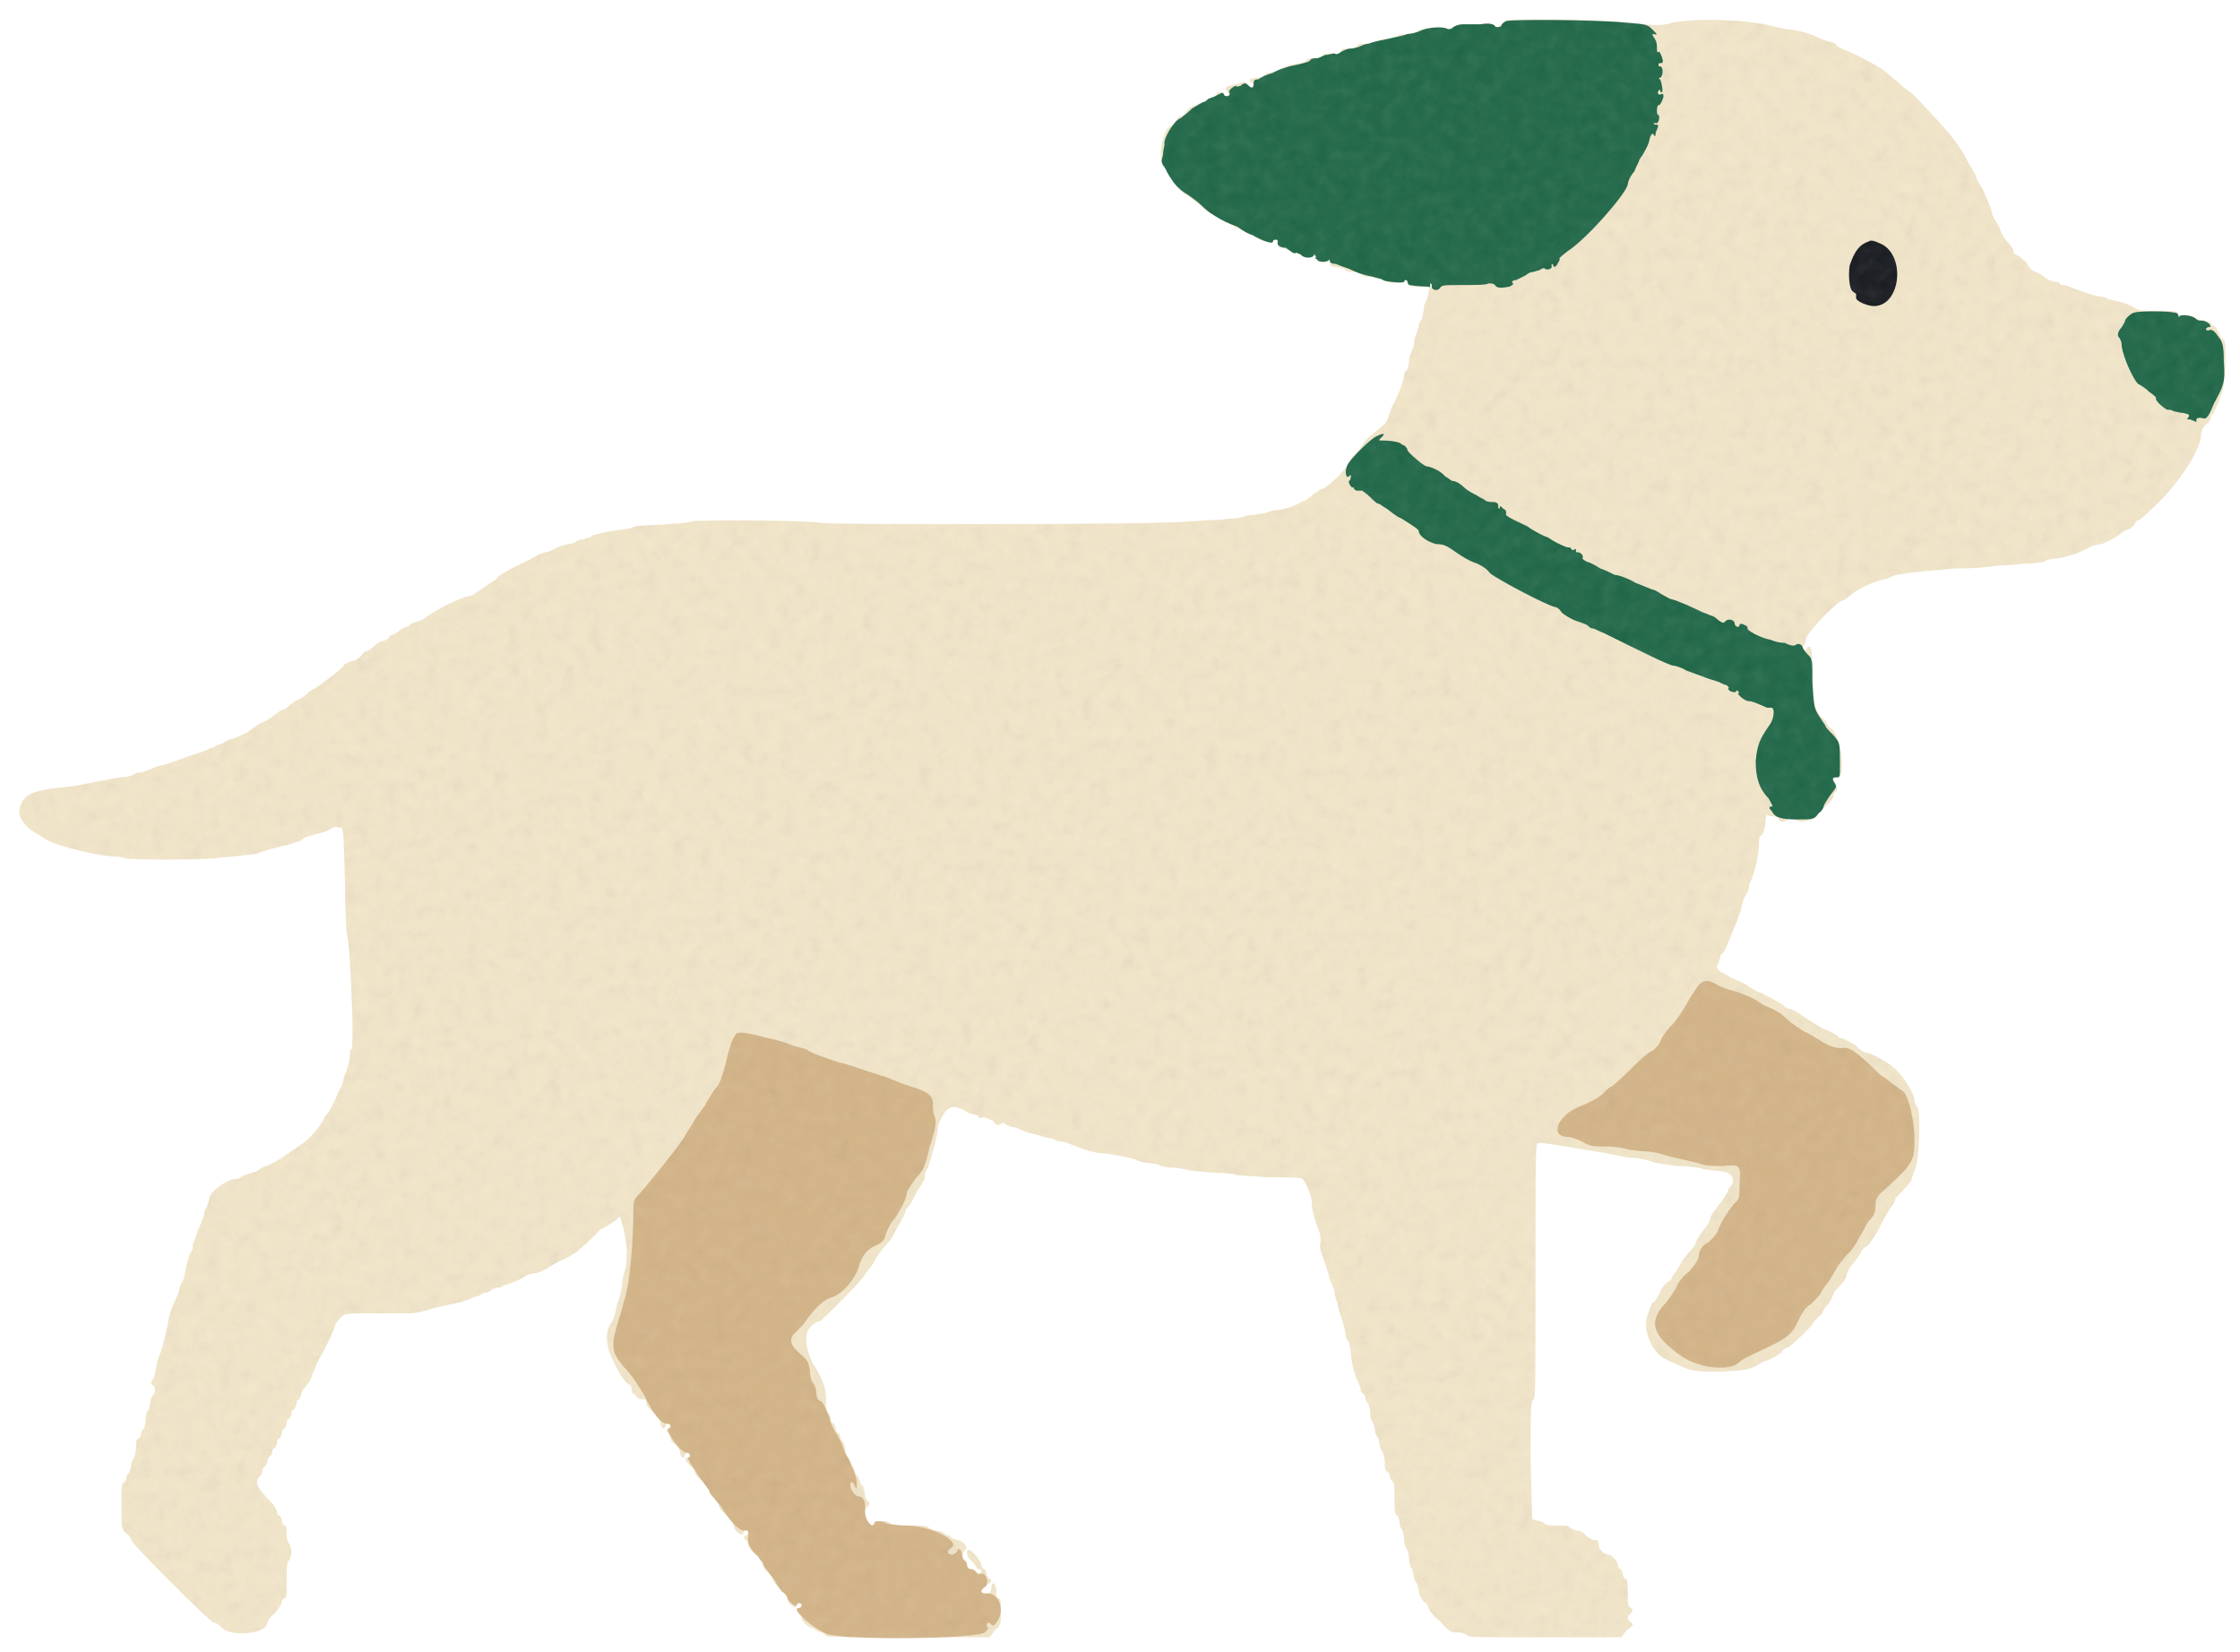
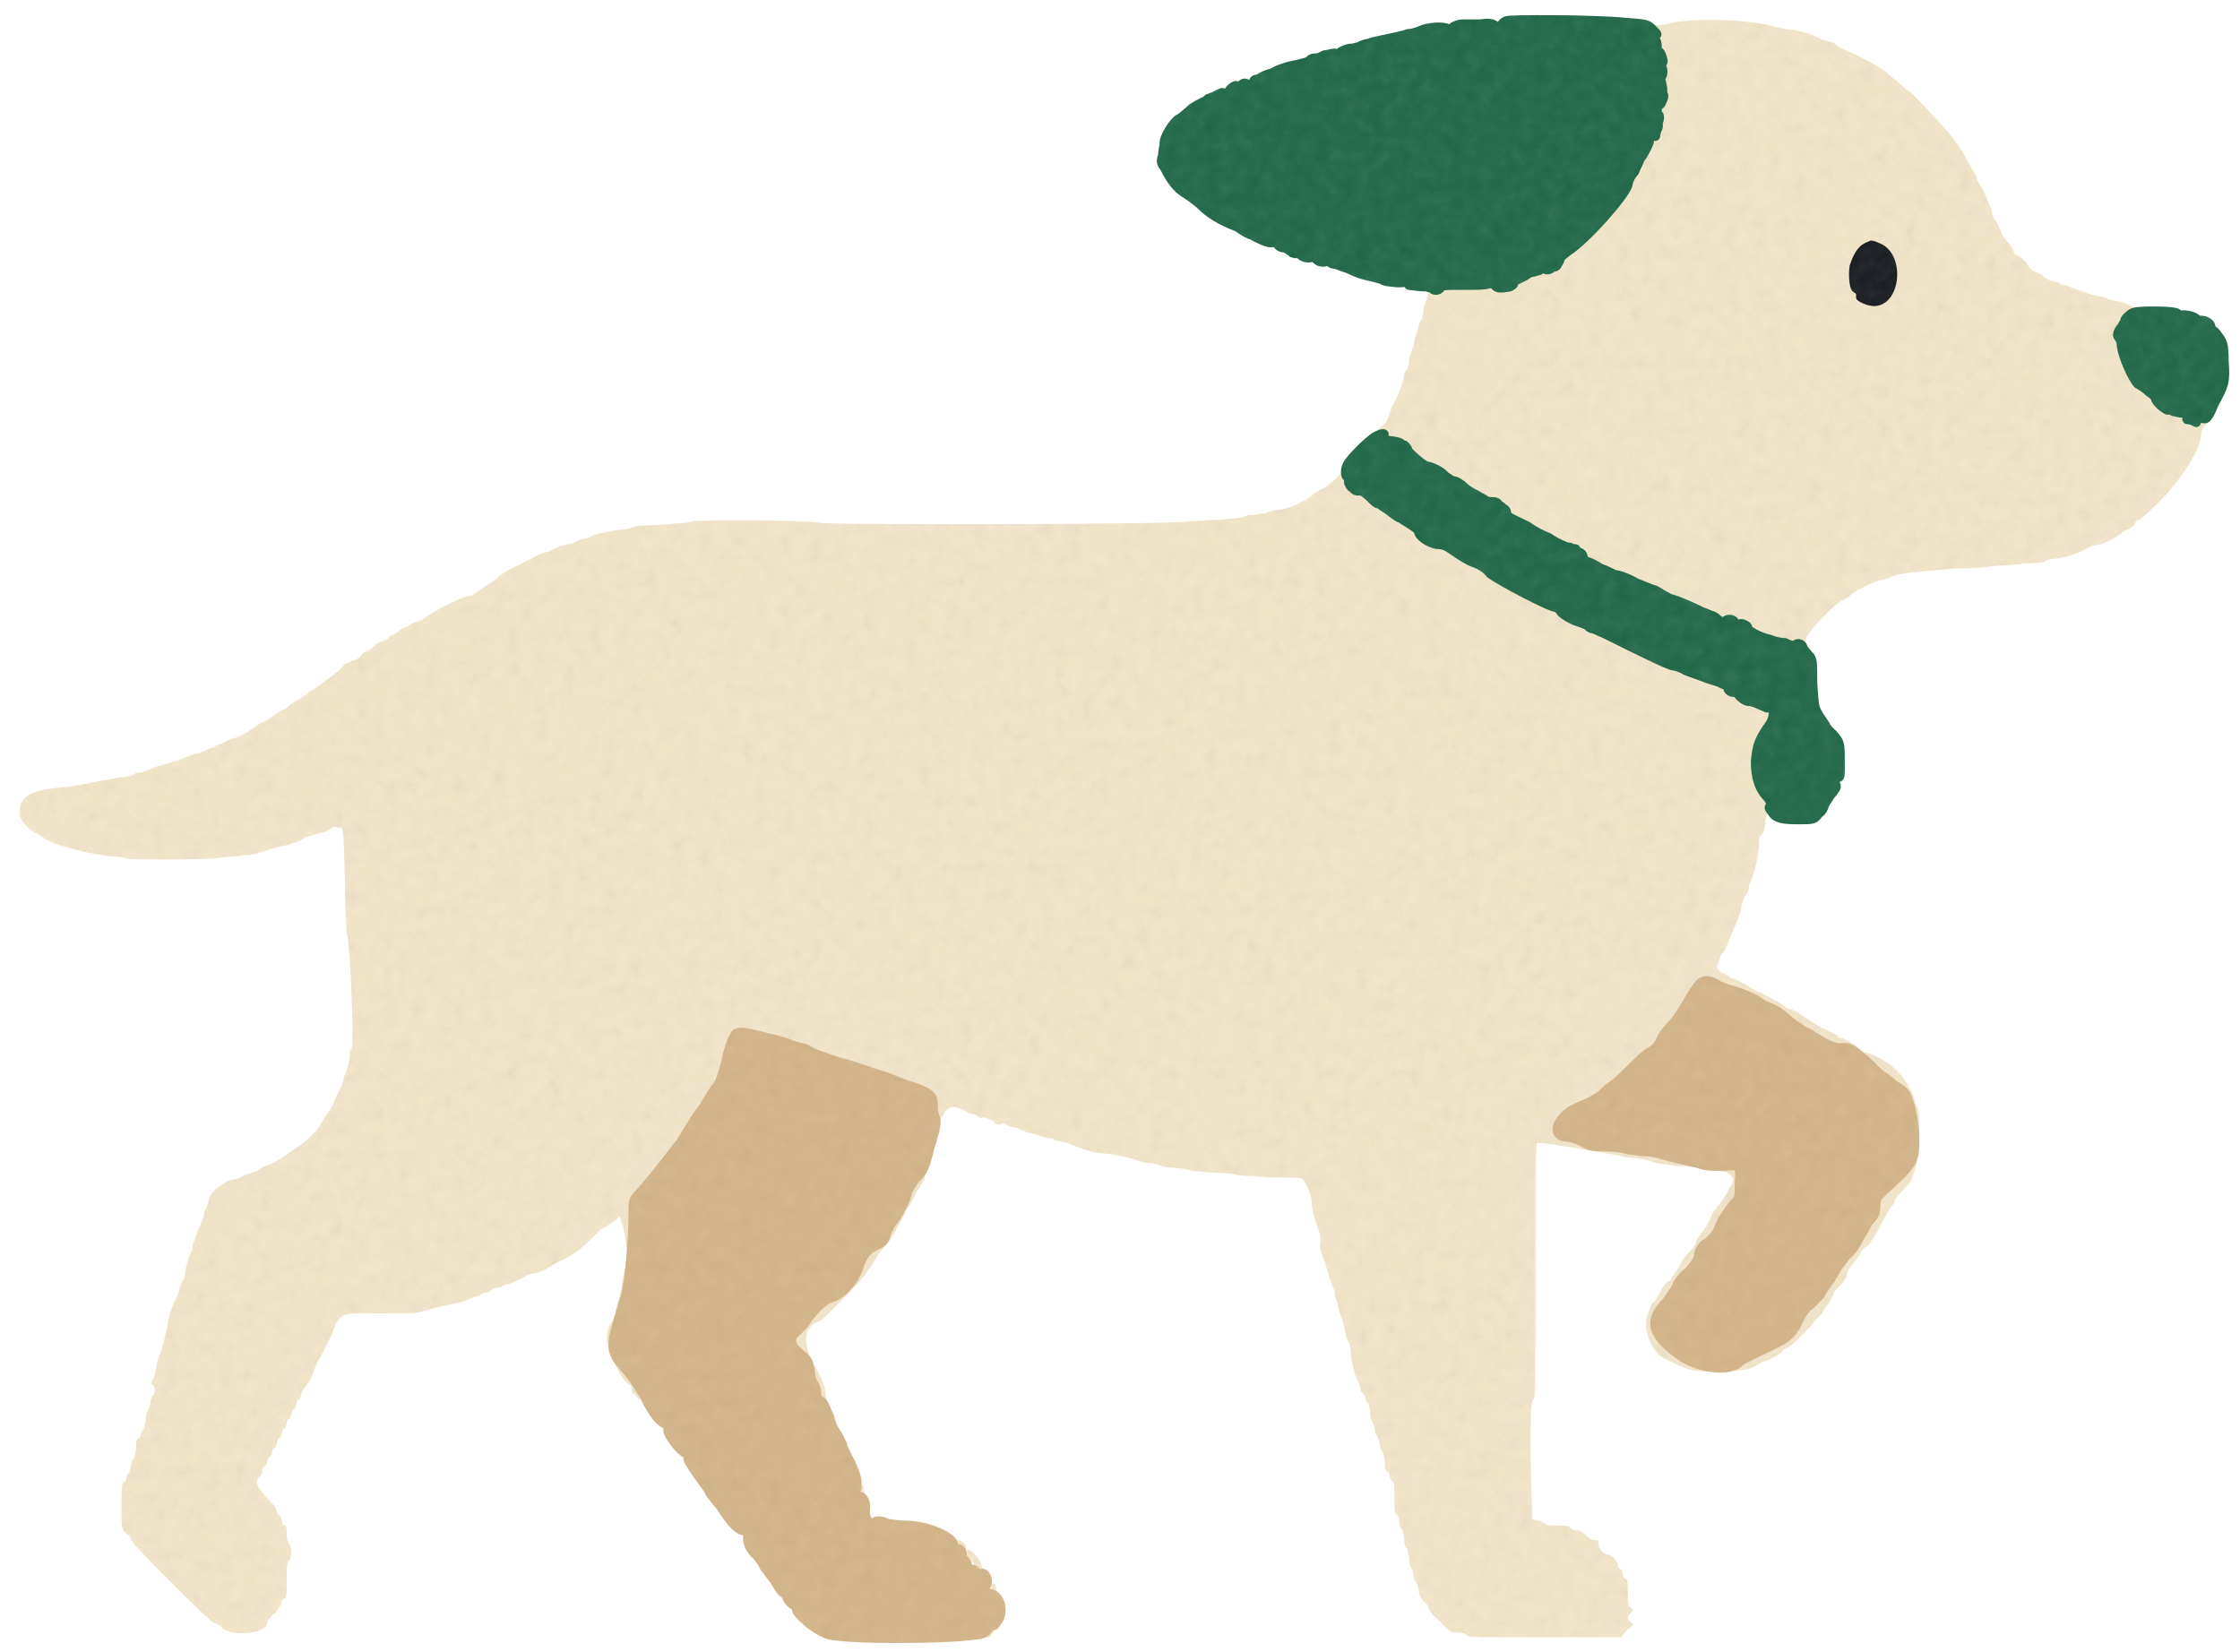
<svg xmlns="http://www.w3.org/2000/svg" viewBox="0 0 461 340" role="img" aria-hidden="true">
  <defs>
    <filter id="g-dh">
      <feTurbulence type="fractalNoise" baseFrequency="0.355" numOctaves="4" result="n" />
      <feColorMatrix in="n" type="saturate" values="0" />
      <feComponentTransfer>
        <feFuncA type="linear" slope="0.18" />
      </feComponentTransfer>
      <feComposite in2="SourceGraphic" operator="in" />
    </filter>
    <g id="dh">
      <path fill="#f2e6c9" transform="scale(0.333333) translate(0,1020) scale(1,-1)" d="M928 1006 c-3 -3 -5 -4 -5 -2 -1 1 -3 2 -9 1 -4 0 -9 0 -11 0 -2 0 -5 -1 -6 -2 -1 -1 -2 -1 -3 -1 -3 2 -16 1 -18 -1 -1 -1 -3 -2 -7 -2 -2 0 -5 0 -6 -1 0 -1 -4 -1 -7 -2 -3 0 -6 -1 -7 -2 -1 0 -3 -1 -6 -1 -3 0 -4 0 -5 -1 0 -2 -2 -2 -5 -2 -4 0 -5 0 -5 -2 -1 -1 -2 -2 -5 -1 -3 0 -5 0 -6 -1 -1 -1 -3 -2 -5 -2 -2 0 -4 0 -5 -1 -1 -1 -3 -2 -5 -2 -5 -1 -10 -2 -14 -5 -2 0 -4 -1 -5 -1 -1 0 -2 -1 -2 -1 -1 -1 -2 -2 -5 -2 -4 0 -6 -2 -3 -3 1 -1 1 -2 1 -3 -1 0 -2 0 -3 1 -1 3 -4 3 -7 1 -2 0 -4 -1 -5 -1 -2 0 -3 -2 -1 -4 1 -1 1 -1 0 -2 -1 -1 -1 -1 -2 0 0 2 -4 3 -5 1 0 -1 -1 -2 -2 -2 -1 0 -2 -1 -3 -1 -1 -1 -2 -2 -3 -2 -1 0 -2 -1 -3 -1 -1 -1 -2 -2 -2 -1 -1 0 -3 -1 -5 -3 -1 -2 -3 -4 -5 -4 -1 -1 -2 -2 -3 -4 0 -1 -1 -2 -2 -2 -5 0 -9 -23 -4 -24 0 -1 1 -2 1 -3 0 -2 10 -15 12 -15 1 0 4 -3 8 -6 3 -3 7 -6 7 -6 1 0 4 -1 6 -3 2 -2 5 -3 5 -3 1 0 2 -1 3 -1 1 -1 2 -2 3 -2 1 0 2 -1 3 -1 1 -1 2 -2 4 -2 1 0 2 0 2 -1 2 -3 13 -6 13 -4 0 1 1 1 1 1 1 0 2 -1 2 -2 0 -2 0 -3 2 -3 1 0 4 -1 5 -2 2 -1 4 -2 4 -1 1 0 2 -1 3 -1 1 -2 6 -2 8 -1 0 1 1 1 1 1 0 -1 0 -1 1 -2 0 -1 0 -1 0 -2 0 -1 6 -1 7 0 0 1 1 1 1 -1 0 -2 1 -3 5 -3 2 0 4 -1 5 -2 0 0 2 -1 4 -1 3 0 5 -1 6 -2 1 -1 4 -1 6 -1 2 -1 5 -1 7 -2 2 -2 11 -2 13 -1 1 2 2 1 2 -1 1 -3 12 -3 13 0 1 0 1 1 2 0 1 0 1 -1 0 -2 -1 0 -2 -2 -2 -3 0 -1 -1 -4 -1 -5 -1 -1 -2 -4 -2 -6 0 -2 -1 -4 -1 -6 -1 -1 -2 -3 -2 -4 0 -1 -1 -3 -1 -4 -1 -2 -2 -5 -2 -8 -1 -3 -2 -5 -2 -6 -1 0 -1 -2 -1 -4 0 -2 -1 -4 -1 -5 -1 -1 -2 -2 -2 -3 0 -4 -4 -14 -8 -21 0 -1 -1 -3 -2 -6 -1 -3 -2 -4 -6 -7 -2 -2 -6 -5 -8 -7 -1 -2 -4 -6 -6 -8 -2 -2 -4 -4 -4 -5 0 -3 -14 -17 -17 -17 -1 0 -3 -2 -5 -3 -2 -2 -5 -4 -5 -4 -1 0 -2 -1 -3 -1 -2 -2 -11 -5 -15 -5 -2 0 -5 -1 -7 -2 -3 0 -6 -1 -7 -1 -2 0 -4 0 -6 -1 -1 -1 -8 -1 -15 -2 -7 0 -16 -1 -20 -1 -10 -2 -212 -2 -225 -1 -10 2 -79 2 -81 1 -1 -1 -9 -1 -18 -2 -8 0 -16 -1 -17 -1 -2 -1 -5 -2 -8 -2 -9 -1 -17 -3 -19 -4 0 -1 -2 -1 -5 -2 -2 0 -4 -1 -5 -2 -1 0 -2 -1 -4 -1 -1 0 -4 -1 -7 -2 -3 -2 -6 -3 -7 -3 -1 0 -6 -2 -9 -4 -4 -2 -10 -5 -14 -7 -3 -2 -7 -4 -7 -5 -1 -1 -4 -3 -6 -4 -2 -2 -6 -4 -7 -5 -1 -1 -3 -2 -4 -2 -4 0 -24 -10 -28 -14 -2 -1 -4 -2 -5 -2 -1 0 -2 -1 -3 -1 -1 -1 -2 -2 -3 -2 0 0 -3 -1 -4 -2 -2 -2 -4 -3 -5 -3 0 0 -2 -1 -2 -2 -1 -1 -3 -2 -4 -2 -1 0 -3 -1 -5 -3 -2 -2 -4 -3 -4 -3 -1 0 -3 -1 -4 -3 -2 -2 -4 -3 -5 -3 -1 0 -3 -1 -5 -2 -3 -4 -10 -9 -13 -11 -1 -1 -5 -4 -9 -6 -3 -3 -6 -5 -7 -5 0 0 -2 -1 -3 -2 -2 -1 -4 -3 -5 -4 -2 0 -5 -2 -7 -4 -3 -2 -6 -4 -7 -4 -2 -1 -5 -3 -9 -6 -4 -2 -8 -4 -9 -4 -1 0 -3 -1 -5 -2 -1 -1 -4 -2 -5 -2 -1 -1 -3 -2 -4 -2 -2 -1 -4 -2 -5 -2 -2 -1 -5 -2 -6 -2 -5 -2 -19 -7 -21 -7 -1 0 -3 -1 -5 -2 -3 -1 -5 -2 -6 -2 -1 0 -3 0 -4 -1 -1 -1 -5 -2 -9 -2 -4 -1 -12 -2 -16 -3 -5 -1 -14 -3 -18 -3 -21 -2 -27 -5 -28 -15 -1 -3 4 -10 8 -12 1 -1 3 -2 5 -3 5 -4 11 -6 27 -10 10 -2 16 -3 21 -3 2 0 4 -1 5 -1 0 -1 43 -1 55 0 5 1 13 1 18 2 4 0 9 1 10 2 1 0 4 1 7 2 2 0 6 2 9 2 3 1 5 2 6 2 1 0 2 1 3 1 1 2 6 3 13 5 1 0 3 1 5 2 1 1 3 2 5 1 3 0 3 3 4 -34 0 -18 1 -30 1 -31 2 -2 5 -70 3 -72 -1 0 -1 -2 -1 -4 0 -3 -1 -6 -2 -9 -1 -2 -2 -5 -2 -6 0 -1 -1 -4 -3 -7 -1 -3 -3 -7 -4 -9 -1 -2 -3 -5 -4 -6 -1 -2 -2 -4 -3 -5 -1 -3 -11 -13 -14 -14 -1 -1 -6 -4 -10 -7 -5 -3 -9 -5 -10 -5 0 0 -3 -1 -5 -3 -3 -1 -6 -2 -6 -2 -1 0 -2 -1 -3 -1 -1 -1 -3 -2 -4 -2 -6 0 -17 -8 -17 -13 0 -1 -1 -2 -1 -4 -1 -1 -2 -3 -2 -5 0 -1 -2 -6 -4 -10 -1 -4 -3 -8 -3 -9 0 -2 0 -3 -1 -4 -1 -1 -3 -8 -4 -14 0 -2 -1 -4 -2 -5 0 -1 -1 -2 -1 -3 0 -1 -1 -3 -1 -4 -4 -8 -5 -12 -6 -16 -2 -12 -5 -21 -7 -26 0 -2 -1 -4 -1 -6 0 -1 -1 -3 -1 -4 -2 -2 -2 -4 -1 -4 2 -1 2 -4 1 -6 -1 -1 -2 -3 -2 -4 0 -2 -1 -4 -1 -5 -1 -1 -2 -3 -2 -6 0 -3 -1 -5 -1 -6 -1 -1 -2 -2 -2 -4 0 -1 -1 -2 -1 -2 -2 -1 -2 -2 -2 -6 0 -3 -1 -5 -1 -6 -1 -1 -2 -3 -2 -5 0 -1 -1 -3 -1 -4 -1 -1 -2 -2 -2 -4 0 -1 -1 -2 -1 -2 -2 -1 -2 -3 -2 -15 0 -14 0 -14 3 -17 2 -1 3 -3 3 -4 0 -2 49 -51 51 -51 1 0 3 -1 5 -3 5 -6 28 -4 28 3 0 1 2 4 5 6 2 3 4 5 4 7 0 1 1 2 2 2 1 1 1 3 1 12 0 8 0 11 2 12 0 1 1 3 1 5 0 1 -1 3 -1 4 -1 1 -2 3 -2 6 0 4 0 5 -1 6 -1 0 -2 1 -2 3 0 1 -1 2 -1 3 -1 0 -2 1 -2 2 0 2 -2 5 -6 9 -6 6 -8 10 -5 13 1 1 2 2 2 4 0 1 1 2 1 2 1 1 2 2 2 3 0 2 1 3 1 3 1 1 2 2 2 3 0 2 1 3 2 3 0 1 1 2 1 3 0 2 1 3 2 3 0 1 1 2 1 3 0 2 1 3 2 3 0 1 1 2 1 3 0 2 1 3 2 3 0 1 1 2 1 3 0 2 1 3 2 3 0 1 1 2 1 3 0 2 1 3 2 3 0 1 1 2 1 3 0 1 1 3 2 4 3 4 4 5 4 6 0 0 2 5 4 10 7 12 11 22 11 23 0 0 1 2 3 4 3 3 3 3 20 3 9 0 19 0 22 0 4 0 9 1 15 3 4 1 13 3 18 4 5 2 10 4 11 4 1 1 3 2 5 2 1 0 2 1 3 2 1 0 2 1 4 1 1 0 2 0 2 1 1 0 2 1 4 1 2 1 6 2 12 6 1 0 4 1 6 1 2 1 5 2 6 3 2 1 5 3 7 4 8 3 14 8 21 15 3 3 5 5 5 5 1 0 7 4 10 6 1 2 2 2 2 1 3 -9 3 -13 4 -19 0 -5 0 -10 -1 -13 -1 -2 -2 -8 -2 -11 -1 -4 -2 -9 -3 -10 0 -2 -1 -4 -1 -5 0 -1 -1 -4 -2 -6 -5 -6 -4 -16 1 -25 4 -9 8 -14 10 -14 0 0 1 -1 1 -3 0 -2 1 -3 2 -3 0 0 1 -1 1 -1 0 -1 1 -2 3 -2 2 0 3 0 3 -2 0 -2 2 -4 5 -7 3 -3 4 -5 4 -7 0 -1 1 -2 2 -2 0 0 1 1 1 2 0 0 1 1 2 1 0 0 1 -1 1 -1 0 -1 -1 -2 -1 -2 -2 0 -2 -3 0 -3 0 -1 1 -2 1 -3 0 -1 1 -3 3 -4 2 -2 3 -4 3 -5 0 -2 1 -3 2 -3 0 0 1 1 1 2 0 0 1 1 2 1 0 0 1 -1 1 -1 0 -1 -1 -2 -1 -2 -3 0 -2 -2 1 -5 2 -1 3 -3 3 -4 0 -1 2 -4 5 -6 2 -2 4 -5 4 -6 0 -1 1 -3 3 -4 2 -2 3 -4 3 -5 0 -1 2 -4 5 -6 2 -2 4 -5 4 -6 0 -3 6 -8 6 -4 0 0 1 1 2 1 0 0 1 -1 1 -1 0 -1 -1 -2 -1 -2 -2 0 -2 -3 0 -3 0 -1 1 -2 1 -3 0 -1 2 -4 5 -6 2 -2 4 -5 4 -6 0 -1 1 -3 3 -5 2 -1 3 -3 3 -4 0 -1 2 -4 5 -6 2 -2 4 -5 4 -6 0 -3 6 -8 6 -4 0 0 1 1 2 1 0 0 1 -1 1 -1 0 -1 -1 -2 -1 -2 -1 0 -2 -1 -2 -1 0 -1 1 -2 2 -2 0 -1 1 -2 1 -3 0 -2 4 -6 6 -6 1 0 2 -1 3 -2 1 0 2 -1 3 -1 1 0 2 -1 3 -2 1 -1 8 -1 51 -1 l50 0 3 4 c4 4 4 4 4 11 0 6 0 8 -1 9 -2 0 -2 2 -2 5 0 5 -3 6 -3 1 0 -2 -1 -3 -3 -3 -4 0 -4 2 0 5 3 2 4 3 2 4 -1 1 -2 2 -2 3 0 2 -1 3 -1 3 -1 0 -2 1 -2 2 0 3 -6 10 -8 10 -2 0 -1 -5 2 -7 2 -2 3 -4 3 -4 0 -1 1 -1 2 -1 0 0 1 -1 1 -1 0 -2 -3 -2 -3 -1 -1 1 -2 2 -3 2 -2 0 -3 1 -3 3 0 1 -1 2 -2 3 -1 0 -1 5 1 6 2 1 -1 6 -5 6 -1 0 -2 1 -3 1 -1 1 -2 2 -3 2 -1 0 -2 1 -3 2 -1 0 -3 1 -5 1 -1 0 -3 1 -4 2 -1 1 -4 1 -12 1 -8 0 -11 0 -12 2 -2 1 -8 1 -9 0 0 -3 -2 -2 -4 0 -2 2 -3 9 0 10 0 0 1 1 1 2 0 0 -1 1 -1 1 -1 1 -2 2 -2 4 0 2 -1 4 -1 5 -1 1 -2 2 -2 3 0 1 -1 2 -1 3 -1 1 -2 2 -2 3 0 1 -1 2 -1 3 -1 0 -2 1 -2 3 0 1 -1 2 -1 3 -1 0 -2 2 -2 4 0 2 -1 4 -1 5 -1 1 -2 2 -2 3 0 1 -1 2 -1 3 -1 0 -2 1 -2 3 0 1 -1 2 -1 3 -1 0 -2 1 -2 2 0 2 -1 3 -1 4 -2 1 -2 3 -2 9 0 7 -2 12 -8 22 -3 5 -5 13 -4 18 0 3 5 8 8 8 1 0 28 27 28 29 0 0 2 3 4 5 1 2 3 5 3 5 0 1 2 3 4 6 4 4 6 7 9 13 4 7 5 9 5 10 0 1 1 2 2 3 1 1 3 5 5 9 2 3 4 6 4 7 1 0 1 1 1 3 0 2 1 4 2 5 1 3 6 20 6 24 0 1 1 5 3 8 3 6 7 7 14 3 1 -1 4 -2 5 -2 1 0 2 -1 3 -1 0 -1 1 -2 3 -1 2 0 3 -1 6 -2 2 -3 3 -3 5 -2 1 1 2 1 4 -1 1 0 2 -1 4 -1 1 0 3 -1 5 -2 2 -1 6 -2 10 -3 3 -1 7 -2 9 -2 1 -1 4 -2 6 -2 1 0 4 -1 6 -2 10 -4 12 -4 16 -5 7 0 20 -3 23 -4 2 -1 5 -2 7 -2 2 0 5 -1 7 -1 1 -1 5 -2 9 -2 3 0 7 -1 8 -1 1 -1 8 -1 15 -2 8 0 14 -1 15 -1 0 -1 10 -1 21 -2 11 0 21 0 21 -1 2 -1 6 -11 6 -15 0 -4 1 -8 5 -19 0 -3 1 -5 0 -6 0 -1 0 -4 1 -6 1 -3 3 -8 4 -12 1 -4 3 -9 4 -11 0 -3 1 -6 2 -8 0 -3 2 -8 3 -11 1 -4 2 -8 2 -9 0 -1 1 -3 2 -4 0 -1 1 -3 1 -6 0 -5 3 -17 5 -19 0 -1 1 -2 1 -4 0 -1 1 -2 2 -3 0 0 1 -1 1 -2 0 -2 1 -3 2 -4 0 -1 1 -3 1 -6 0 -3 1 -5 2 -6 0 -1 1 -3 1 -5 0 -1 1 -3 2 -4 0 -1 1 -3 1 -5 0 -1 1 -3 2 -4 0 -1 1 -3 1 -6 0 -4 0 -5 2 -6 0 0 1 -1 1 -2 0 -2 1 -3 2 -4 1 -1 1 -4 1 -11 0 -7 0 -9 2 -10 0 0 1 -2 1 -4 0 -2 1 -4 2 -5 0 -1 1 -3 1 -6 0 -3 1 -5 2 -6 0 -1 1 -3 1 -6 0 -3 1 -5 2 -6 0 -1 1 -3 1 -5 0 -1 1 -3 2 -4 0 -1 1 -3 1 -4 0 -3 1 -4 3 -7 2 -1 3 -3 3 -4 0 -1 3 -5 7 -8 6 -7 7 -7 11 -7 3 0 5 -1 6 -2 1 -1 8 -1 48 -1 l47 0 3 4 c4 3 5 4 3 5 -1 1 -2 2 -2 3 0 1 1 2 2 3 0 0 1 1 1 2 0 0 -1 1 -1 1 -2 1 -2 3 -2 9 0 6 0 8 -1 9 -1 0 -2 1 -2 3 0 1 -1 2 -1 3 -1 0 -2 1 -2 2 0 3 -4 7 -6 7 -3 0 -6 4 -6 6 0 2 0 3 -2 3 -2 0 -4 1 -6 3 -2 2 -3 3 -6 3 -1 0 -3 1 -4 2 -1 1 -3 1 -7 1 -5 0 -7 0 -8 1 -1 1 -3 2 -5 2 l-3 1 -1 36 c0 32 0 37 2 38 1 2 1 11 1 80 0 48 0 78 1 78 1 1 12 -1 42 -6 6 -1 13 -3 17 -3 4 0 8 -1 11 -2 2 -1 9 -2 16 -3 7 0 15 -1 17 -2 2 0 6 -1 8 -1 8 0 12 -4 9 -9 -1 -1 -2 -2 -2 -3 0 -1 -4 -7 -8 -12 -2 -2 -3 -5 -3 -5 0 -1 -1 -3 -3 -6 -4 -5 -5 -7 -6 -9 0 -2 -2 -4 -3 -5 -2 -2 -4 -5 -5 -6 -1 -2 -3 -5 -4 -7 -2 -2 -3 -4 -3 -5 0 0 -1 -1 -3 -2 -1 -1 -3 -3 -4 -6 -2 -3 -3 -6 -4 -6 -1 0 -2 -3 -3 -6 -3 -7 -2 -13 2 -21 4 -6 5 -7 14 -11 11 -5 12 -5 29 -5 15 1 16 1 22 4 1 1 2 1 3 2 7 2 9 4 12 6 1 2 3 3 4 3 1 0 16 14 16 16 0 0 1 1 2 2 1 1 2 2 3 3 0 1 2 4 4 6 1 2 3 5 3 6 0 1 2 3 4 5 2 2 4 5 4 6 0 1 1 3 2 5 4 5 7 9 7 10 0 0 1 2 3 3 2 1 5 6 8 11 2 5 6 11 7 13 2 2 3 4 3 5 0 1 2 3 5 6 3 3 5 6 5 6 0 1 1 3 2 6 3 6 4 35 2 39 -1 1 -2 3 -2 5 0 3 -7 15 -12 19 -4 4 -15 10 -18 10 -1 0 -4 2 -7 5 -4 2 -7 4 -8 4 -1 0 -2 0 -2 1 -1 1 -3 2 -5 3 -5 2 -7 3 -16 9 -4 3 -8 5 -9 5 -1 0 -3 1 -5 3 -2 1 -5 3 -7 4 -3 1 -5 3 -6 3 -1 0 -5 2 -9 5 -4 2 -8 4 -9 4 -1 1 -3 2 -5 3 -4 2 -5 4 -3 6 0 1 1 3 1 4 0 1 1 2 2 3 1 1 2 4 3 6 1 2 3 8 5 12 1 3 3 8 3 9 0 1 1 4 2 7 2 2 3 6 3 8 1 2 2 4 2 5 1 1 4 14 4 19 0 3 0 5 1 6 1 0 2 2 3 7 0 5 1 7 1 6 1 -1 2 -1 4 -1 1 0 2 -1 3 -1 0 -3 4 -3 6 -1 1 1 2 1 4 0 5 -3 10 -1 17 6 4 4 7 7 7 8 0 1 0 2 1 3 2 0 1 5 0 6 -2 2 -1 3 1 3 6 -1 3 24 -3 30 -2 1 -3 3 -3 3 0 1 -1 2 -2 3 -5 3 -7 11 -7 29 0 16 -1 18 -4 14 -1 -2 -3 0 -1 3 1 1 1 2 1 3 -2 1 16 21 22 24 1 0 4 2 5 3 4 4 17 10 21 10 1 0 3 1 5 2 4 2 17 3 39 5 4 0 13 0 20 1 7 1 17 1 23 2 6 0 11 1 12 1 1 1 4 2 7 2 7 1 14 3 23 8 2 0 4 1 5 1 2 0 13 6 14 8 1 0 2 1 3 1 2 1 3 2 4 3 0 2 2 3 3 3 0 0 5 4 11 10 15 15 27 34 27 43 0 2 1 4 3 6 2 1 3 3 3 4 0 1 0 2 1 2 1 1 4 8 6 14 2 5 3 32 1 32 0 0 -1 1 -2 2 -1 3 -3 7 -5 7 0 0 -1 1 -1 2 -1 0 -2 1 -4 1 -2 0 -4 1 -5 1 -1 2 -8 3 -10 2 0 -1 -1 0 -1 1 -1 2 -1 2 -12 2 -11 0 -12 0 -17 3 -4 2 -8 3 -9 3 -1 0 -3 1 -5 1 -1 1 -4 2 -6 2 -6 1 -10 3 -16 5 -2 1 -5 2 -6 2 -1 0 -2 0 -2 1 -1 1 -2 1 -3 1 -2 0 -4 1 -7 3 -2 2 -5 3 -5 3 -1 0 -4 2 -6 6 -3 3 -6 5 -7 5 0 0 -1 1 -1 3 -1 1 -2 3 -3 4 -2 2 -4 5 -5 8 -1 3 -3 6 -4 7 0 1 -1 2 -1 3 0 2 -5 14 -7 17 -1 1 -1 2 -2 3 -1 3 -1 4 -3 7 -1 2 -4 6 -5 9 -5 8 -7 11 -17 22 -13 14 -17 18 -18 18 0 0 -4 3 -7 6 -4 3 -8 7 -10 8 -10 6 -23 12 -24 12 0 0 -2 1 -3 2 -1 1 -2 2 -3 2 -2 0 -7 2 -11 4 -5 2 -13 4 -18 4 -2 1 -6 1 -8 2 -16 4 -46 5 -61 2 -8 -2 -8 -2 -27 0 -9 1 -29 2 -46 2 -30 0 -30 0 -32 -2z" />
-       <path fill="#d4b487" transform="scale(0.333333) translate(0,1020) scale(1,-1)" d="M1049 412 c-1 -1 -4 -6 -6 -9 -2 -4 -6 -10 -9 -14 -3 -3 -7 -8 -8 -10 -1 -3 -3 -6 -6 -8 -3 -1 -9 -7 -14 -12 -6 -6 -11 -10 -11 -10 -1 0 -3 -2 -6 -5 -4 -3 -8 -5 -13 -7 -14 -5 -20 -19 -8 -19 1 0 5 -1 9 -3 5 -3 7 -3 15 -3 6 0 11 -1 14 -2 2 0 6 -1 10 -1 3 0 8 -1 11 -2 2 -1 8 -2 12 -3 4 -1 9 -2 12 -3 3 -1 6 -1 13 -1 10 1 11 1 10 -11 0 -9 0 -9 -3 -12 -5 -6 -8 -11 -10 -16 -1 -3 -3 -5 -6 -8 -4 -2 -5 -4 -6 -7 0 -4 -2 -6 -6 -11 -4 -3 -7 -7 -8 -10 -1 -2 -4 -6 -6 -9 -12 -12 -9 -21 10 -34 11 -7 29 -9 35 -3 2 2 7 4 11 6 17 8 21 10 25 19 2 4 4 8 7 10 2 1 5 5 7 7 1 3 4 6 6 9 1 2 3 5 4 7 1 2 4 5 6 8 3 2 6 7 8 11 2 3 4 7 5 9 4 4 5 6 5 11 0 4 1 5 4 8 21 19 20 19 20 36 -1 12 -4 24 -7 26 -1 1 -4 3 -7 5 -2 2 -5 4 -5 4 -1 0 -5 4 -9 8 -10 9 -12 10 -16 10 -3 -1 -9 1 -15 5 -2 1 -6 4 -9 5 -3 2 -8 5 -11 8 -3 3 -8 6 -11 7 -3 1 -6 3 -7 4 -3 2 -13 6 -18 7 -2 1 -6 2 -7 3 -5 3 -8 3 -11 0z M455 382 c-2 -1 -5 -9 -7 -19 -3 -11 -4 -13 -7 -16 -1 -2 -4 -6 -6 -10 -3 -4 -6 -8 -7 -10 -1 -2 -4 -6 -6 -10 -4 -6 -20 -26 -27 -34 -4 -4 -4 -4 -4 -13 0 -15 -2 -41 -5 -51 -5 -18 -6 -20 -7 -25 -1 -8 0 -11 7 -19 4 -4 9 -12 12 -17 5 -11 11 -18 14 -17 2 0 3 -3 1 -3 -3 -1 8 -16 11 -15 2 0 3 -3 1 -3 -1 -1 4 -8 9 -15 2 -3 4 -5 4 -6 0 0 1 -2 2 -3 1 -1 3 -4 5 -6 6 -10 12 -16 15 -15 2 0 2 0 2 -3 -1 -4 1 -9 6 -13 1 -2 3 -4 3 -4 0 -1 1 -3 3 -5 1 -2 4 -5 5 -7 1 -2 3 -5 4 -6 2 -1 3 -3 3 -3 0 -2 5 -7 6 -5 0 2 3 1 3 0 0 -1 -1 -2 -2 -2 -5 0 9 -13 18 -16 11 -4 93 -3 97 1 2 2 3 3 2 3 -1 0 -1 3 0 3 1 0 2 -1 2 -1 1 -1 2 -1 3 1 6 7 2 19 -6 18 -4 0 -4 2 -1 4 3 2 1 10 -3 8 0 0 -2 0 -2 1 -1 1 -2 2 -3 2 -2 0 -3 1 -3 3 0 1 -1 2 -2 3 0 0 -1 1 -1 3 0 3 -3 5 -3 2 -1 -1 -2 -2 -3 -2 -3 0 -4 2 -1 4 7 4 -12 14 -28 14 -5 0 -9 1 -11 1 -3 2 -7 2 -8 1 -1 -5 -6 1 -6 7 1 5 -1 9 -4 9 -2 0 -5 4 -5 7 0 3 2 2 3 -1 1 -2 1 -2 1 2 0 3 -1 6 -4 13 -3 5 -5 10 -5 11 -1 2 -2 4 -3 6 -1 1 -4 6 -5 11 -3 7 -4 10 -6 10 -1 1 -2 2 -2 5 0 2 -1 5 -2 6 -1 1 -2 5 -2 8 -1 5 -1 6 -6 10 -7 6 -7 10 -2 14 2 2 5 5 6 7 5 7 11 13 16 14 6 2 13 10 16 18 2 8 6 12 11 14 4 2 5 3 6 7 1 3 3 7 5 9 3 4 8 13 8 17 1 2 3 5 5 8 5 5 6 7 9 20 1 2 2 7 3 10 1 4 1 6 0 9 -1 2 -1 5 -1 7 0 5 -2 7 -10 10 -4 1 -12 4 -19 7 -8 2 -20 7 -29 9 -9 3 -18 6 -20 8 -3 1 -8 2 -10 3 -2 1 -9 3 -14 4 -11 3 -17 4 -19 3z" />
-       <path fill="#1d6646" transform="scale(0.333333) translate(0,1020) scale(1,-1)" d="M930 1007 c-2 -1 -3 -2 -3 -3 -1 -1 -4 -1 -4 0 -1 1 -3 2 -9 1 -4 0 -9 0 -11 0 -2 0 -5 -1 -6 -2 -1 -1 -2 -1 -3 -1 -3 2 -13 1 -17 -1 -2 -1 -6 -2 -8 -2 -2 -1 -8 -2 -12 -3 -5 -1 -10 -2 -12 -3 -2 0 -4 -1 -6 -2 -1 0 -3 -1 -5 -1 -2 0 -4 -1 -6 -2 -1 -1 -3 -2 -4 -1 -2 0 -4 -1 -6 -1 -2 -1 -4 -2 -5 -2 -2 0 -3 0 -4 -1 0 -1 -3 -2 -13 -4 -3 -1 -7 -2 -10 -4 -4 -1 -8 -3 -9 -4 -3 0 -3 -1 -3 -3 0 -2 -1 -3 -3 -1 -2 2 -3 2 -5 0 -1 0 -2 -1 -3 0 -1 0 -5 -3 -4 -4 1 -2 -1 -3 -3 -2 -1 2 -1 2 -3 1 -2 -1 -4 -2 -4 -2 -1 0 -2 -1 -3 -1 -1 -1 -2 -2 -3 -2 0 0 -4 -2 -7 -4 -3 -3 -6 -5 -7 -6 -4 -1 -11 -13 -10 -16 0 -1 -1 -4 -1 -7 -1 -3 -1 -4 0 -6 1 -1 2 -3 3 -5 4 -7 7 -10 12 -13 3 -2 7 -5 9 -7 4 -4 11 -9 22 -13 4 -3 8 -5 9 -5 7 -4 13 -6 13 -4 0 1 1 1 2 1 1 0 1 -1 1 -1 -1 -2 1 -4 5 -4 1 -1 3 -2 4 -3 1 0 2 -1 2 0 1 0 2 -1 3 -1 1 -2 6 -3 8 -1 0 1 1 1 1 0 1 -1 1 -1 0 -1 0 0 0 -1 1 -1 1 -2 5 -2 7 -1 1 1 1 1 1 0 0 -1 1 -2 4 -2 2 -1 5 -2 8 -3 6 -3 10 -4 15 -5 3 -1 5 -1 6 -2 2 -1 12 -2 13 -1 0 2 2 1 2 0 0 -1 1 -2 1 -2 7 -1 11 -1 12 -1 0 -1 1 0 1 0 0 1 0 2 0 2 1 0 1 -1 1 -2 0 -2 3 -3 5 -1 1 2 2 2 14 2 8 0 15 0 16 1 2 0 3 0 4 -1 1 -2 4 -2 9 -1 2 1 3 2 2 2 -1 1 0 2 2 2 2 1 4 2 6 3 1 1 3 2 4 2 1 0 3 1 4 1 2 1 3 2 4 1 1 -1 4 0 4 1 0 1 0 2 0 2 1 0 1 -1 1 -1 0 -1 1 -1 2 0 1 2 2 3 2 4 -1 0 1 2 5 5 11 7 35 34 37 41 0 2 2 6 4 8 1 3 3 6 3 7 0 0 1 2 2 3 1 2 3 5 4 8 1 5 2 6 3 5 0 -1 1 -1 1 -1 0 0 0 2 1 4 1 2 1 3 0 3 -1 0 -2 0 -2 1 0 0 1 0 2 0 1 0 2 4 1 5 -1 0 -1 2 -1 3 0 2 1 4 1 3 1 0 2 2 3 5 0 2 0 2 -1 2 -2 -1 -3 0 -2 2 1 1 1 1 1 0 0 0 0 -1 1 -1 1 0 0 6 -1 8 -1 0 -1 1 0 1 2 1 2 7 0 7 -1 0 -1 0 -1 1 0 1 0 1 1 1 2 0 2 1 1 4 -1 2 -1 3 -2 3 -1 -1 -1 1 -1 3 0 3 -1 5 -2 6 -1 2 -1 2 0 2 3 -1 2 0 -1 3 -3 3 -4 3 -16 4 -21 2 -72 2 -74 1z M1318 827 c-2 0 -6 -4 -6 -5 0 -1 -1 -2 -2 -4 -2 -2 -3 -5 -2 -6 1 -1 2 -3 2 -6 1 -7 7 -20 10 -23 2 -1 5 -3 7 -5 3 -2 5 -4 4 -4 0 -2 5 -6 7 -7 1 0 3 0 4 -1 1 0 4 -1 6 -1 4 -1 4 -1 3 -3 -1 -1 -1 -1 1 -1 1 0 2 -1 3 -1 1 -1 1 -1 1 0 0 2 1 2 3 2 3 -1 4 -1 8 9 6 11 7 13 6 26 0 11 -1 12 -4 16 -2 3 -4 4 -5 3 -2 0 -2 0 -2 1 1 1 1 1 2 1 1 0 1 1 0 2 -1 1 -3 2 -4 2 -2 0 -3 0 -4 1 -2 2 -8 3 -10 2 -1 -1 -1 -1 -1 0 0 1 -1 2 -3 2 -3 1 -22 1 -24 0z M851 751 c-3 0 -17 -14 -19 -18 -2 -4 -1 -9 1 -7 1 1 1 1 1 0 0 -1 0 -2 -1 -3 -1 0 1 -4 2 -4 1 0 1 0 1 -1 0 0 1 -1 2 -1 1 0 2 0 3 0 0 0 3 -2 5 -4 2 -2 4 -4 5 -4 1 0 3 -2 5 -3 3 -2 6 -5 9 -6 8 -5 11 -7 11 -8 0 -3 6 -7 11 -8 4 0 6 -1 9 -3 10 -7 13 -8 16 -9 2 -1 6 -3 8 -6 5 -4 37 -21 41 -21 0 0 2 -1 3 -3 2 -2 6 -4 8 -5 3 -1 6 -2 8 -3 1 -1 2 -2 3 -2 1 0 3 -1 5 -2 3 -1 10 -5 31 -15 6 -3 13 -6 14 -6 1 0 5 -1 8 -3 3 -1 8 -3 11 -4 2 -1 6 -2 9 -3 2 -1 4 -2 5 -2 1 -1 2 -2 1 -2 0 -2 4 -3 5 -2 0 1 1 1 1 0 1 0 1 -1 0 -1 0 -1 4 -5 7 -5 2 0 4 -1 11 -4 1 0 2 0 3 0 2 -1 1 -7 -1 -10 -7 -10 -8 -13 -9 -23 0 -10 2 -17 8 -23 2 -4 3 -5 2 -5 -2 0 -2 -1 0 -3 2 -4 6 -5 16 -5 10 0 10 0 13 4 2 1 3 4 3 4 0 1 2 4 4 7 4 5 4 5 3 7 -2 3 -2 4 1 4 2 0 2 0 2 7 0 15 0 14 -4 19 -3 3 -5 5 -5 6 0 0 -2 3 -4 6 -3 5 -3 5 -4 20 0 15 0 15 -3 18 -2 2 -3 4 -3 4 0 2 -3 3 -4 2 -1 -1 -3 -1 -7 1 -3 0 -7 1 -9 2 -6 1 -15 6 -14 7 0 1 -1 2 -2 2 -1 1 -3 1 -3 0 0 -2 -3 -1 -3 1 0 2 -3 3 -5 2 -2 -2 -2 -2 -5 0 -2 2 -4 3 -5 3 0 0 -2 1 -5 2 -6 3 -15 7 -19 8 -1 0 -4 2 -6 3 -3 2 -5 3 -6 3 0 0 -5 2 -10 4 -5 3 -11 5 -13 5 -2 1 -6 3 -9 4 -3 2 -7 4 -8 4 -2 1 -3 2 -3 2 1 2 -1 4 -3 4 -1 0 -1 0 -1 1 0 1 0 1 -1 1 0 -1 -1 -1 -2 0 0 1 -1 1 -2 1 -1 0 -8 3 -12 6 -3 1 -9 4 -13 7 -13 6 -14 7 -13 8 0 1 0 2 -2 3 -1 1 -2 2 -2 1 0 0 0 -1 0 -1 -1 0 -1 0 -1 2 0 1 -1 2 -3 2 -1 0 -4 0 -5 1 -1 1 -4 2 -5 3 -2 1 -6 3 -8 5 -2 2 -5 4 -7 4 -1 0 -3 2 -5 3 -2 3 -9 6 -11 6 -2 0 -12 9 -12 10 0 1 -1 2 -2 3 -1 0 -2 1 -2 1 -1 1 -6 2 -12 2 -2 0 -2 0 0 2 1 1 2 2 1 2 0 0 -2 0 -3 -1z" />
+       <path fill="#d4b487" stroke="#d4b487" stroke-width="6" stroke-linejoin="round" transform="scale(0.333333) translate(0,1020) scale(1,-1)" d="M1049 412 c-1 -1 -4 -6 -6 -9 -2 -4 -6 -10 -9 -14 -3 -3 -7 -8 -8 -10 -1 -3 -3 -6 -6 -8 -3 -1 -9 -7 -14 -12 -6 -6 -11 -10 -11 -10 -1 0 -3 -2 -6 -5 -4 -3 -8 -5 -13 -7 -14 -5 -20 -19 -8 -19 1 0 5 -1 9 -3 5 -3 7 -3 15 -3 6 0 11 -1 14 -2 2 0 6 -1 10 -1 3 0 8 -1 11 -2 2 -1 8 -2 12 -3 4 -1 9 -2 12 -3 3 -1 6 -1 13 -1 10 1 11 1 10 -11 0 -9 0 -9 -3 -12 -5 -6 -8 -11 -10 -16 -1 -3 -3 -5 -6 -8 -4 -2 -5 -4 -6 -7 0 -4 -2 -6 -6 -11 -4 -3 -7 -7 -8 -10 -1 -2 -4 -6 -6 -9 -12 -12 -9 -21 10 -34 11 -7 29 -9 35 -3 2 2 7 4 11 6 17 8 21 10 25 19 2 4 4 8 7 10 2 1 5 5 7 7 1 3 4 6 6 9 1 2 3 5 4 7 1 2 4 5 6 8 3 2 6 7 8 11 2 3 4 7 5 9 4 4 5 6 5 11 0 4 1 5 4 8 21 19 20 19 20 36 -1 12 -4 24 -7 26 -1 1 -4 3 -7 5 -2 2 -5 4 -5 4 -1 0 -5 4 -9 8 -10 9 -12 10 -16 10 -3 -1 -9 1 -15 5 -2 1 -6 4 -9 5 -3 2 -8 5 -11 8 -3 3 -8 6 -11 7 -3 1 -6 3 -7 4 -3 2 -13 6 -18 7 -2 1 -6 2 -7 3 -5 3 -8 3 -11 0z M455 382 c-2 -1 -5 -9 -7 -19 -3 -11 -4 -13 -7 -16 -1 -2 -4 -6 -6 -10 -3 -4 -6 -8 -7 -10 -1 -2 -4 -6 -6 -10 -4 -6 -20 -26 -27 -34 -4 -4 -4 -4 -4 -13 0 -15 -2 -41 -5 -51 -5 -18 -6 -20 -7 -25 -1 -8 0 -11 7 -19 4 -4 9 -12 12 -17 5 -11 11 -18 14 -17 2 0 3 -3 1 -3 -3 -1 8 -16 11 -15 2 0 3 -3 1 -3 -1 -1 4 -8 9 -15 2 -3 4 -5 4 -6 0 0 1 -2 2 -3 1 -1 3 -4 5 -6 6 -10 12 -16 15 -15 2 0 2 0 2 -3 -1 -4 1 -9 6 -13 1 -2 3 -4 3 -4 0 -1 1 -3 3 -5 1 -2 4 -5 5 -7 1 -2 3 -5 4 -6 2 -1 3 -3 3 -3 0 -2 5 -7 6 -5 0 2 3 1 3 0 0 -1 -1 -2 -2 -2 -5 0 9 -13 18 -16 11 -4 93 -3 97 1 2 2 3 3 2 3 -1 0 -1 3 0 3 1 0 2 -1 2 -1 1 -1 2 -1 3 1 6 7 2 19 -6 18 -4 0 -4 2 -1 4 3 2 1 10 -3 8 0 0 -2 0 -2 1 -1 1 -2 2 -3 2 -2 0 -3 1 -3 3 0 1 -1 2 -2 3 0 0 -1 1 -1 3 0 3 -3 5 -3 2 -1 -1 -2 -2 -3 -2 -3 0 -4 2 -1 4 7 4 -12 14 -28 14 -5 0 -9 1 -11 1 -3 2 -7 2 -8 1 -1 -5 -6 1 -6 7 1 5 -1 9 -4 9 -2 0 -5 4 -5 7 0 3 2 2 3 -1 1 -2 1 -2 1 2 0 3 -1 6 -4 13 -3 5 -5 10 -5 11 -1 2 -2 4 -3 6 -1 1 -4 6 -5 11 -3 7 -4 10 -6 10 -1 1 -2 2 -2 5 0 2 -1 5 -2 6 -1 1 -2 5 -2 8 -1 5 -1 6 -6 10 -7 6 -7 10 -2 14 2 2 5 5 6 7 5 7 11 13 16 14 6 2 13 10 16 18 2 8 6 12 11 14 4 2 5 3 6 7 1 3 3 7 5 9 3 4 8 13 8 17 1 2 3 5 5 8 5 5 6 7 9 20 1 2 2 7 3 10 1 4 1 6 0 9 -1 2 -1 5 -1 7 0 5 -2 7 -10 10 -4 1 -12 4 -19 7 -8 2 -20 7 -29 9 -9 3 -18 6 -20 8 -3 1 -8 2 -10 3 -2 1 -9 3 -14 4 -11 3 -17 4 -19 3z" />
+       <path fill="#1d6646" stroke="#1d6646" stroke-width="6" stroke-linejoin="round" transform="scale(0.333333) translate(0,1020) scale(1,-1)" d="M930 1007 c-2 -1 -3 -2 -3 -3 -1 -1 -4 -1 -4 0 -1 1 -3 2 -9 1 -4 0 -9 0 -11 0 -2 0 -5 -1 -6 -2 -1 -1 -2 -1 -3 -1 -3 2 -13 1 -17 -1 -2 -1 -6 -2 -8 -2 -2 -1 -8 -2 -12 -3 -5 -1 -10 -2 -12 -3 -2 0 -4 -1 -6 -2 -1 0 -3 -1 -5 -1 -2 0 -4 -1 -6 -2 -1 -1 -3 -2 -4 -1 -2 0 -4 -1 -6 -1 -2 -1 -4 -2 -5 -2 -2 0 -3 0 -4 -1 0 -1 -3 -2 -13 -4 -3 -1 -7 -2 -10 -4 -4 -1 -8 -3 -9 -4 -3 0 -3 -1 -3 -3 0 -2 -1 -3 -3 -1 -2 2 -3 2 -5 0 -1 0 -2 -1 -3 0 -1 0 -5 -3 -4 -4 1 -2 -1 -3 -3 -2 -1 2 -1 2 -3 1 -2 -1 -4 -2 -4 -2 -1 0 -2 -1 -3 -1 -1 -1 -2 -2 -3 -2 0 0 -4 -2 -7 -4 -3 -3 -6 -5 -7 -6 -4 -1 -11 -13 -10 -16 0 -1 -1 -4 -1 -7 -1 -3 -1 -4 0 -6 1 -1 2 -3 3 -5 4 -7 7 -10 12 -13 3 -2 7 -5 9 -7 4 -4 11 -9 22 -13 4 -3 8 -5 9 -5 7 -4 13 -6 13 -4 0 1 1 1 2 1 1 0 1 -1 1 -1 -1 -2 1 -4 5 -4 1 -1 3 -2 4 -3 1 0 2 -1 2 0 1 0 2 -1 3 -1 1 -2 6 -3 8 -1 0 1 1 1 1 0 1 -1 1 -1 0 -1 0 0 0 -1 1 -1 1 -2 5 -2 7 -1 1 1 1 1 1 0 0 -1 1 -2 4 -2 2 -1 5 -2 8 -3 6 -3 10 -4 15 -5 3 -1 5 -1 6 -2 2 -1 12 -2 13 -1 0 2 2 1 2 0 0 -1 1 -2 1 -2 7 -1 11 -1 12 -1 0 -1 1 0 1 0 0 1 0 2 0 2 1 0 1 -1 1 -2 0 -2 3 -3 5 -1 1 2 2 2 14 2 8 0 15 0 16 1 2 0 3 0 4 -1 1 -2 4 -2 9 -1 2 1 3 2 2 2 -1 1 0 2 2 2 2 1 4 2 6 3 1 1 3 2 4 2 1 0 3 1 4 1 2 1 3 2 4 1 1 -1 4 0 4 1 0 1 0 2 0 2 1 0 1 -1 1 -1 0 -1 1 -1 2 0 1 2 2 3 2 4 -1 0 1 2 5 5 11 7 35 34 37 41 0 2 2 6 4 8 1 3 3 6 3 7 0 0 1 2 2 3 1 2 3 5 4 8 1 5 2 6 3 5 0 -1 1 -1 1 -1 0 0 0 2 1 4 1 2 1 3 0 3 -1 0 -2 0 -2 1 0 0 1 0 2 0 1 0 2 4 1 5 -1 0 -1 2 -1 3 0 2 1 4 1 3 1 0 2 2 3 5 0 2 0 2 -1 2 -2 -1 -3 0 -2 2 1 1 1 1 1 0 0 0 0 -1 1 -1 1 0 0 6 -1 8 -1 0 -1 1 0 1 2 1 2 7 0 7 -1 0 -1 0 -1 1 0 1 0 1 1 1 2 0 2 1 1 4 -1 2 -1 3 -2 3 -1 -1 -1 1 -1 3 0 3 -1 5 -2 6 -1 2 -1 2 0 2 3 -1 2 0 -1 3 -3 3 -4 3 -16 4 -21 2 -72 2 -74 1z M1318 827 c-2 0 -6 -4 -6 -5 0 -1 -1 -2 -2 -4 -2 -2 -3 -5 -2 -6 1 -1 2 -3 2 -6 1 -7 7 -20 10 -23 2 -1 5 -3 7 -5 3 -2 5 -4 4 -4 0 -2 5 -6 7 -7 1 0 3 0 4 -1 1 0 4 -1 6 -1 4 -1 4 -1 3 -3 -1 -1 -1 -1 1 -1 1 0 2 -1 3 -1 1 -1 1 -1 1 0 0 2 1 2 3 2 3 -1 4 -1 8 9 6 11 7 13 6 26 0 11 -1 12 -4 16 -2 3 -4 4 -5 3 -2 0 -2 0 -2 1 1 1 1 1 2 1 1 0 1 1 0 2 -1 1 -3 2 -4 2 -2 0 -3 0 -4 1 -2 2 -8 3 -10 2 -1 -1 -1 -1 -1 0 0 1 -1 2 -3 2 -3 1 -22 1 -24 0z M851 751 c-3 0 -17 -14 -19 -18 -2 -4 -1 -9 1 -7 1 1 1 1 1 0 0 -1 0 -2 -1 -3 -1 0 1 -4 2 -4 1 0 1 0 1 -1 0 0 1 -1 2 -1 1 0 2 0 3 0 0 0 3 -2 5 -4 2 -2 4 -4 5 -4 1 0 3 -2 5 -3 3 -2 6 -5 9 -6 8 -5 11 -7 11 -8 0 -3 6 -7 11 -8 4 0 6 -1 9 -3 10 -7 13 -8 16 -9 2 -1 6 -3 8 -6 5 -4 37 -21 41 -21 0 0 2 -1 3 -3 2 -2 6 -4 8 -5 3 -1 6 -2 8 -3 1 -1 2 -2 3 -2 1 0 3 -1 5 -2 3 -1 10 -5 31 -15 6 -3 13 -6 14 -6 1 0 5 -1 8 -3 3 -1 8 -3 11 -4 2 -1 6 -2 9 -3 2 -1 4 -2 5 -2 1 -1 2 -2 1 -2 0 -2 4 -3 5 -2 0 1 1 1 1 0 1 0 1 -1 0 -1 0 -1 4 -5 7 -5 2 0 4 -1 11 -4 1 0 2 0 3 0 2 -1 1 -7 -1 -10 -7 -10 -8 -13 -9 -23 0 -10 2 -17 8 -23 2 -4 3 -5 2 -5 -2 0 -2 -1 0 -3 2 -4 6 -5 16 -5 10 0 10 0 13 4 2 1 3 4 3 4 0 1 2 4 4 7 4 5 4 5 3 7 -2 3 -2 4 1 4 2 0 2 0 2 7 0 15 0 14 -4 19 -3 3 -5 5 -5 6 0 0 -2 3 -4 6 -3 5 -3 5 -4 20 0 15 0 15 -3 18 -2 2 -3 4 -3 4 0 2 -3 3 -4 2 -1 -1 -3 -1 -7 1 -3 0 -7 1 -9 2 -6 1 -15 6 -14 7 0 1 -1 2 -2 2 -1 1 -3 1 -3 0 0 -2 -3 -1 -3 1 0 2 -3 3 -5 2 -2 -2 -2 -2 -5 0 -2 2 -4 3 -5 3 0 0 -2 1 -5 2 -6 3 -15 7 -19 8 -1 0 -4 2 -6 3 -3 2 -5 3 -6 3 0 0 -5 2 -10 4 -5 3 -11 5 -13 5 -2 1 -6 3 -9 4 -3 2 -7 4 -8 4 -2 1 -3 2 -3 2 1 2 -1 4 -3 4 -1 0 -1 0 -1 1 0 1 0 1 -1 1 0 -1 -1 -1 -2 0 0 1 -1 1 -2 1 -1 0 -8 3 -12 6 -3 1 -9 4 -13 7 -13 6 -14 7 -13 8 0 1 0 2 -2 3 -1 1 -2 2 -2 1 0 0 0 -1 0 -1 -1 0 -1 0 -1 2 0 1 -1 2 -3 2 -1 0 -4 0 -5 1 -1 1 -4 2 -5 3 -2 1 -6 3 -8 5 -2 2 -5 4 -7 4 -1 0 -3 2 -5 3 -2 3 -9 6 -11 6 -2 0 -12 9 -12 10 0 1 -1 2 -2 3 -1 0 -2 1 -2 1 -1 1 -6 2 -12 2 -2 0 -2 0 0 2 1 1 2 2 1 2 0 0 -2 0 -3 -1z" />
      <path fill="#15181d" transform="scale(0.333333) translate(0,1020) scale(1,-1)" d="M1154 871 c-6 -2 -9 -6 -12 -15 -1 -7 0 -15 2 -16 1 -1 2 -1 2 -2 0 -1 0 -1 0 -2 0 -2 7 -5 11 -5 17 0 20 33 3 39 -2 1 -5 2 -6 1z" />
    </g>
  </defs>
  <use href="#dh" />
  <use href="#dh" filter="url(#g-dh)" opacity="0.7" />
</svg>
